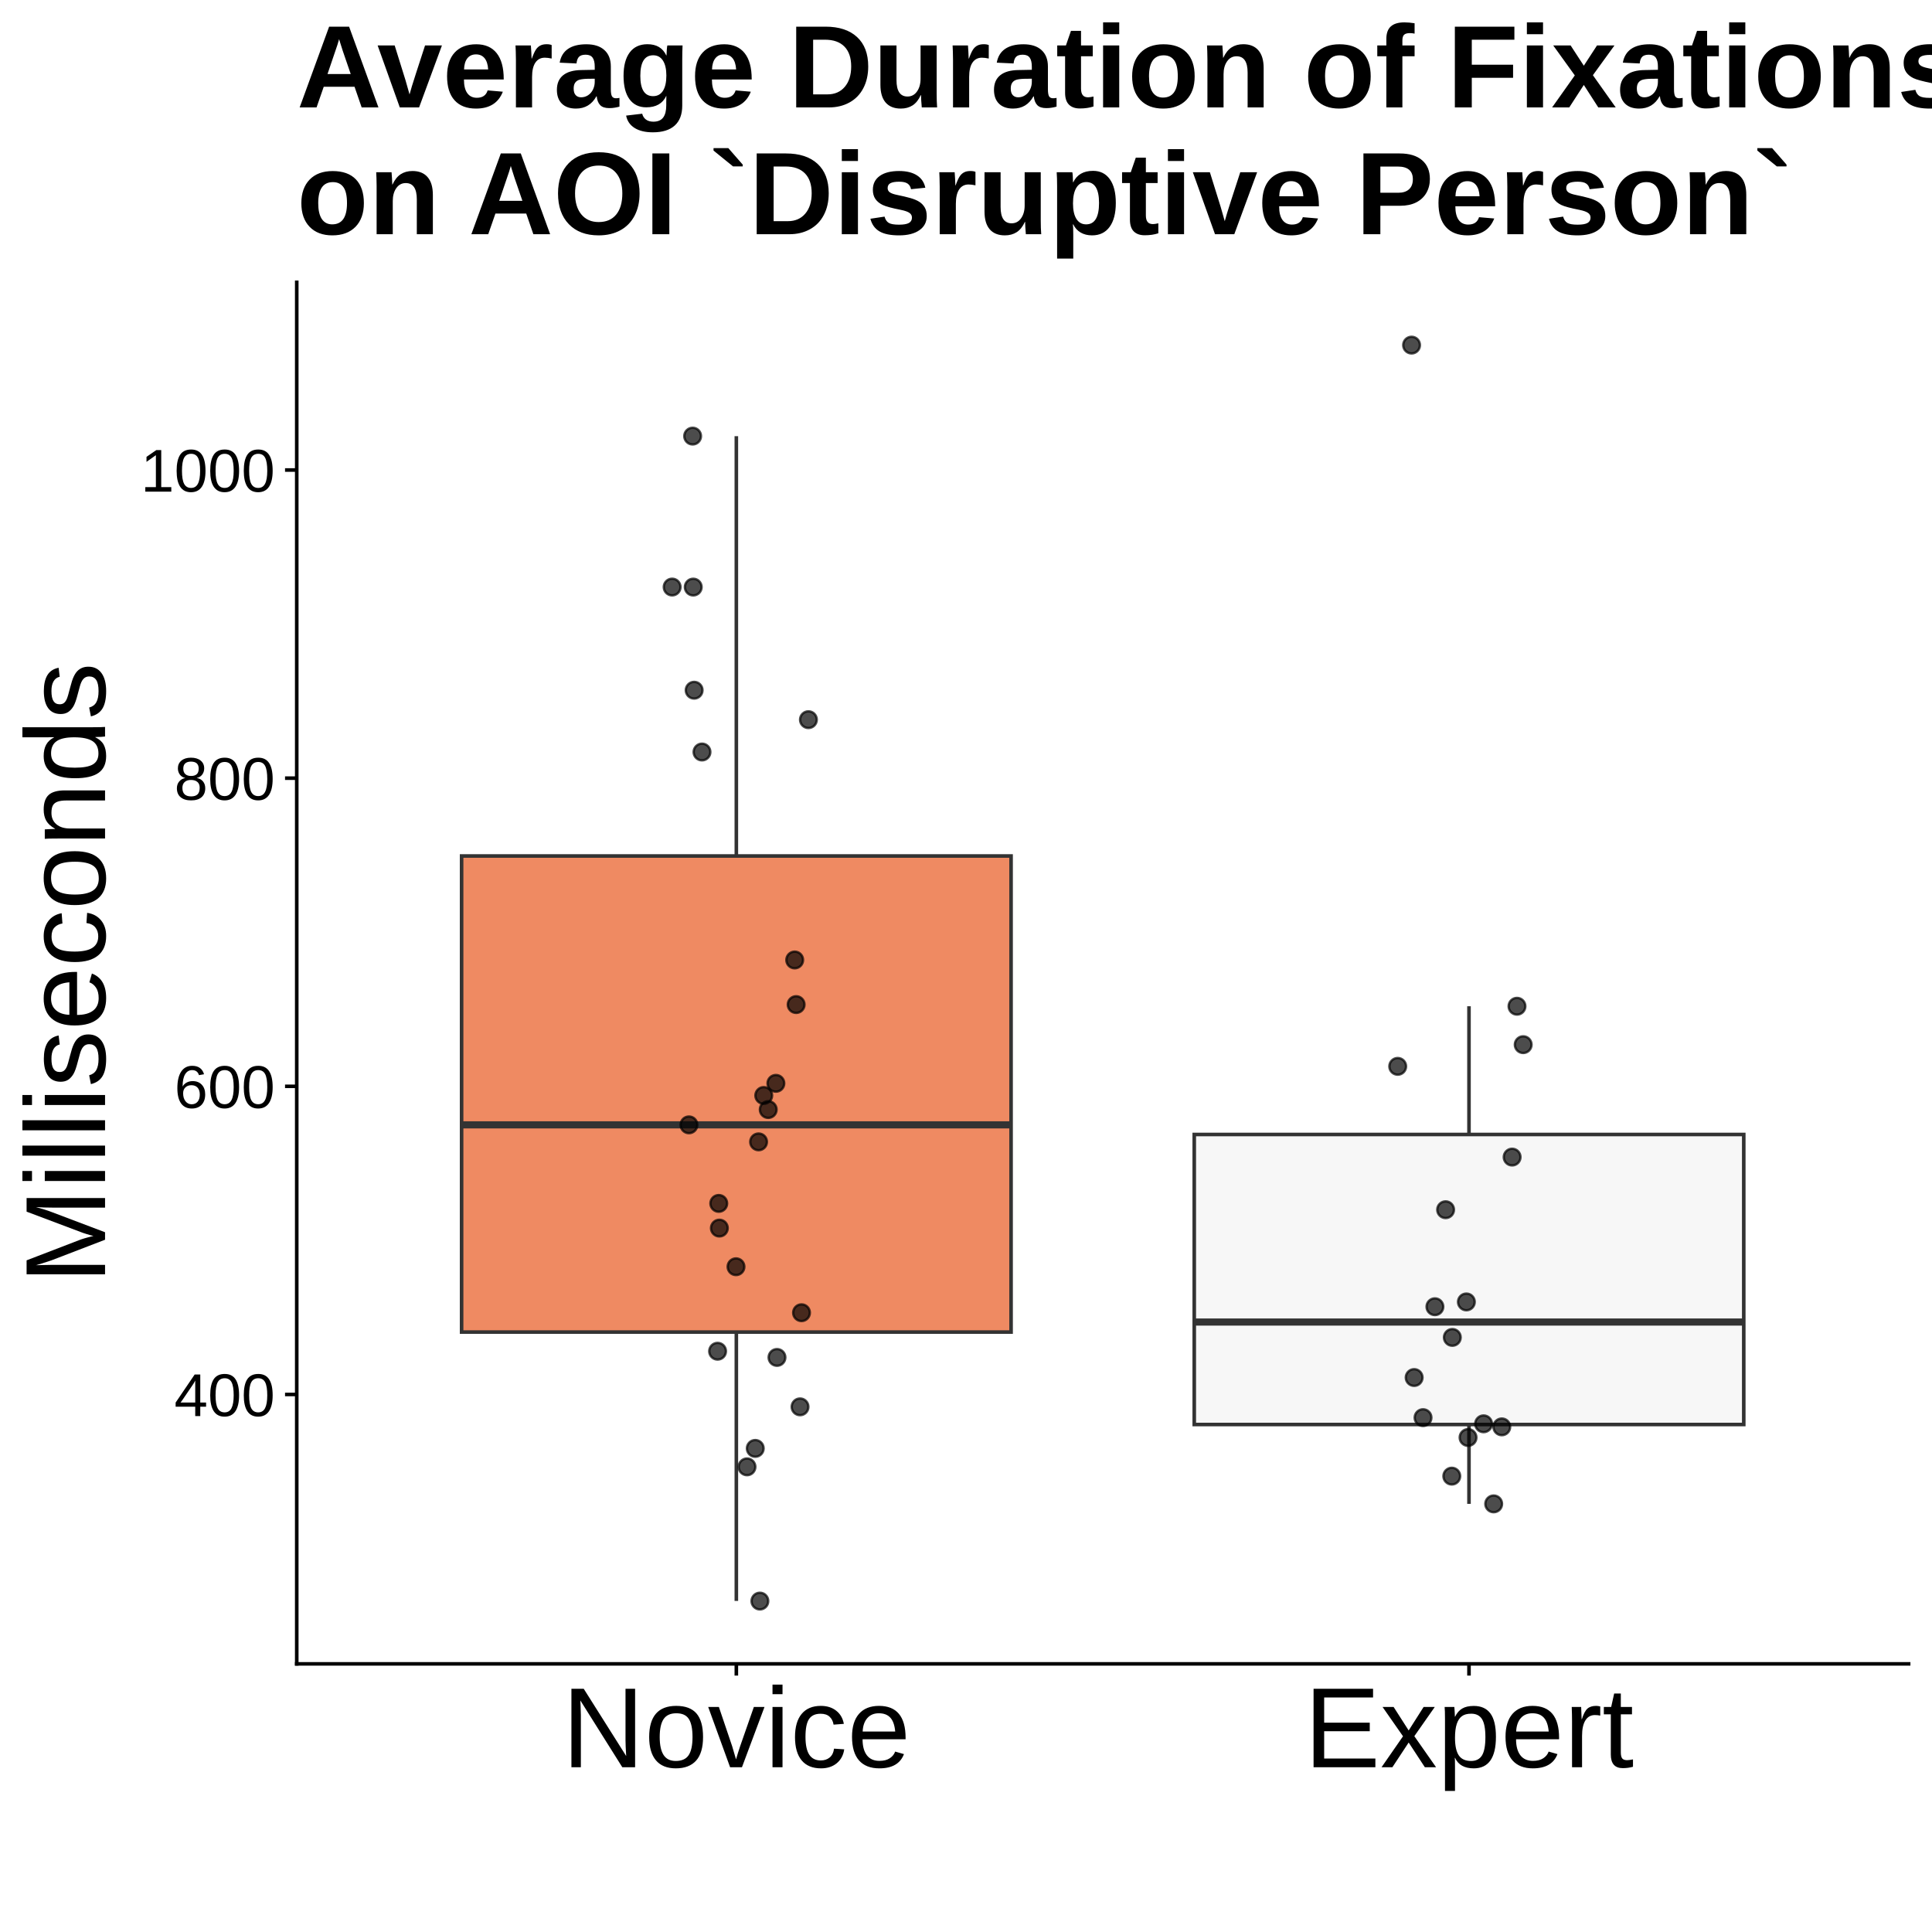
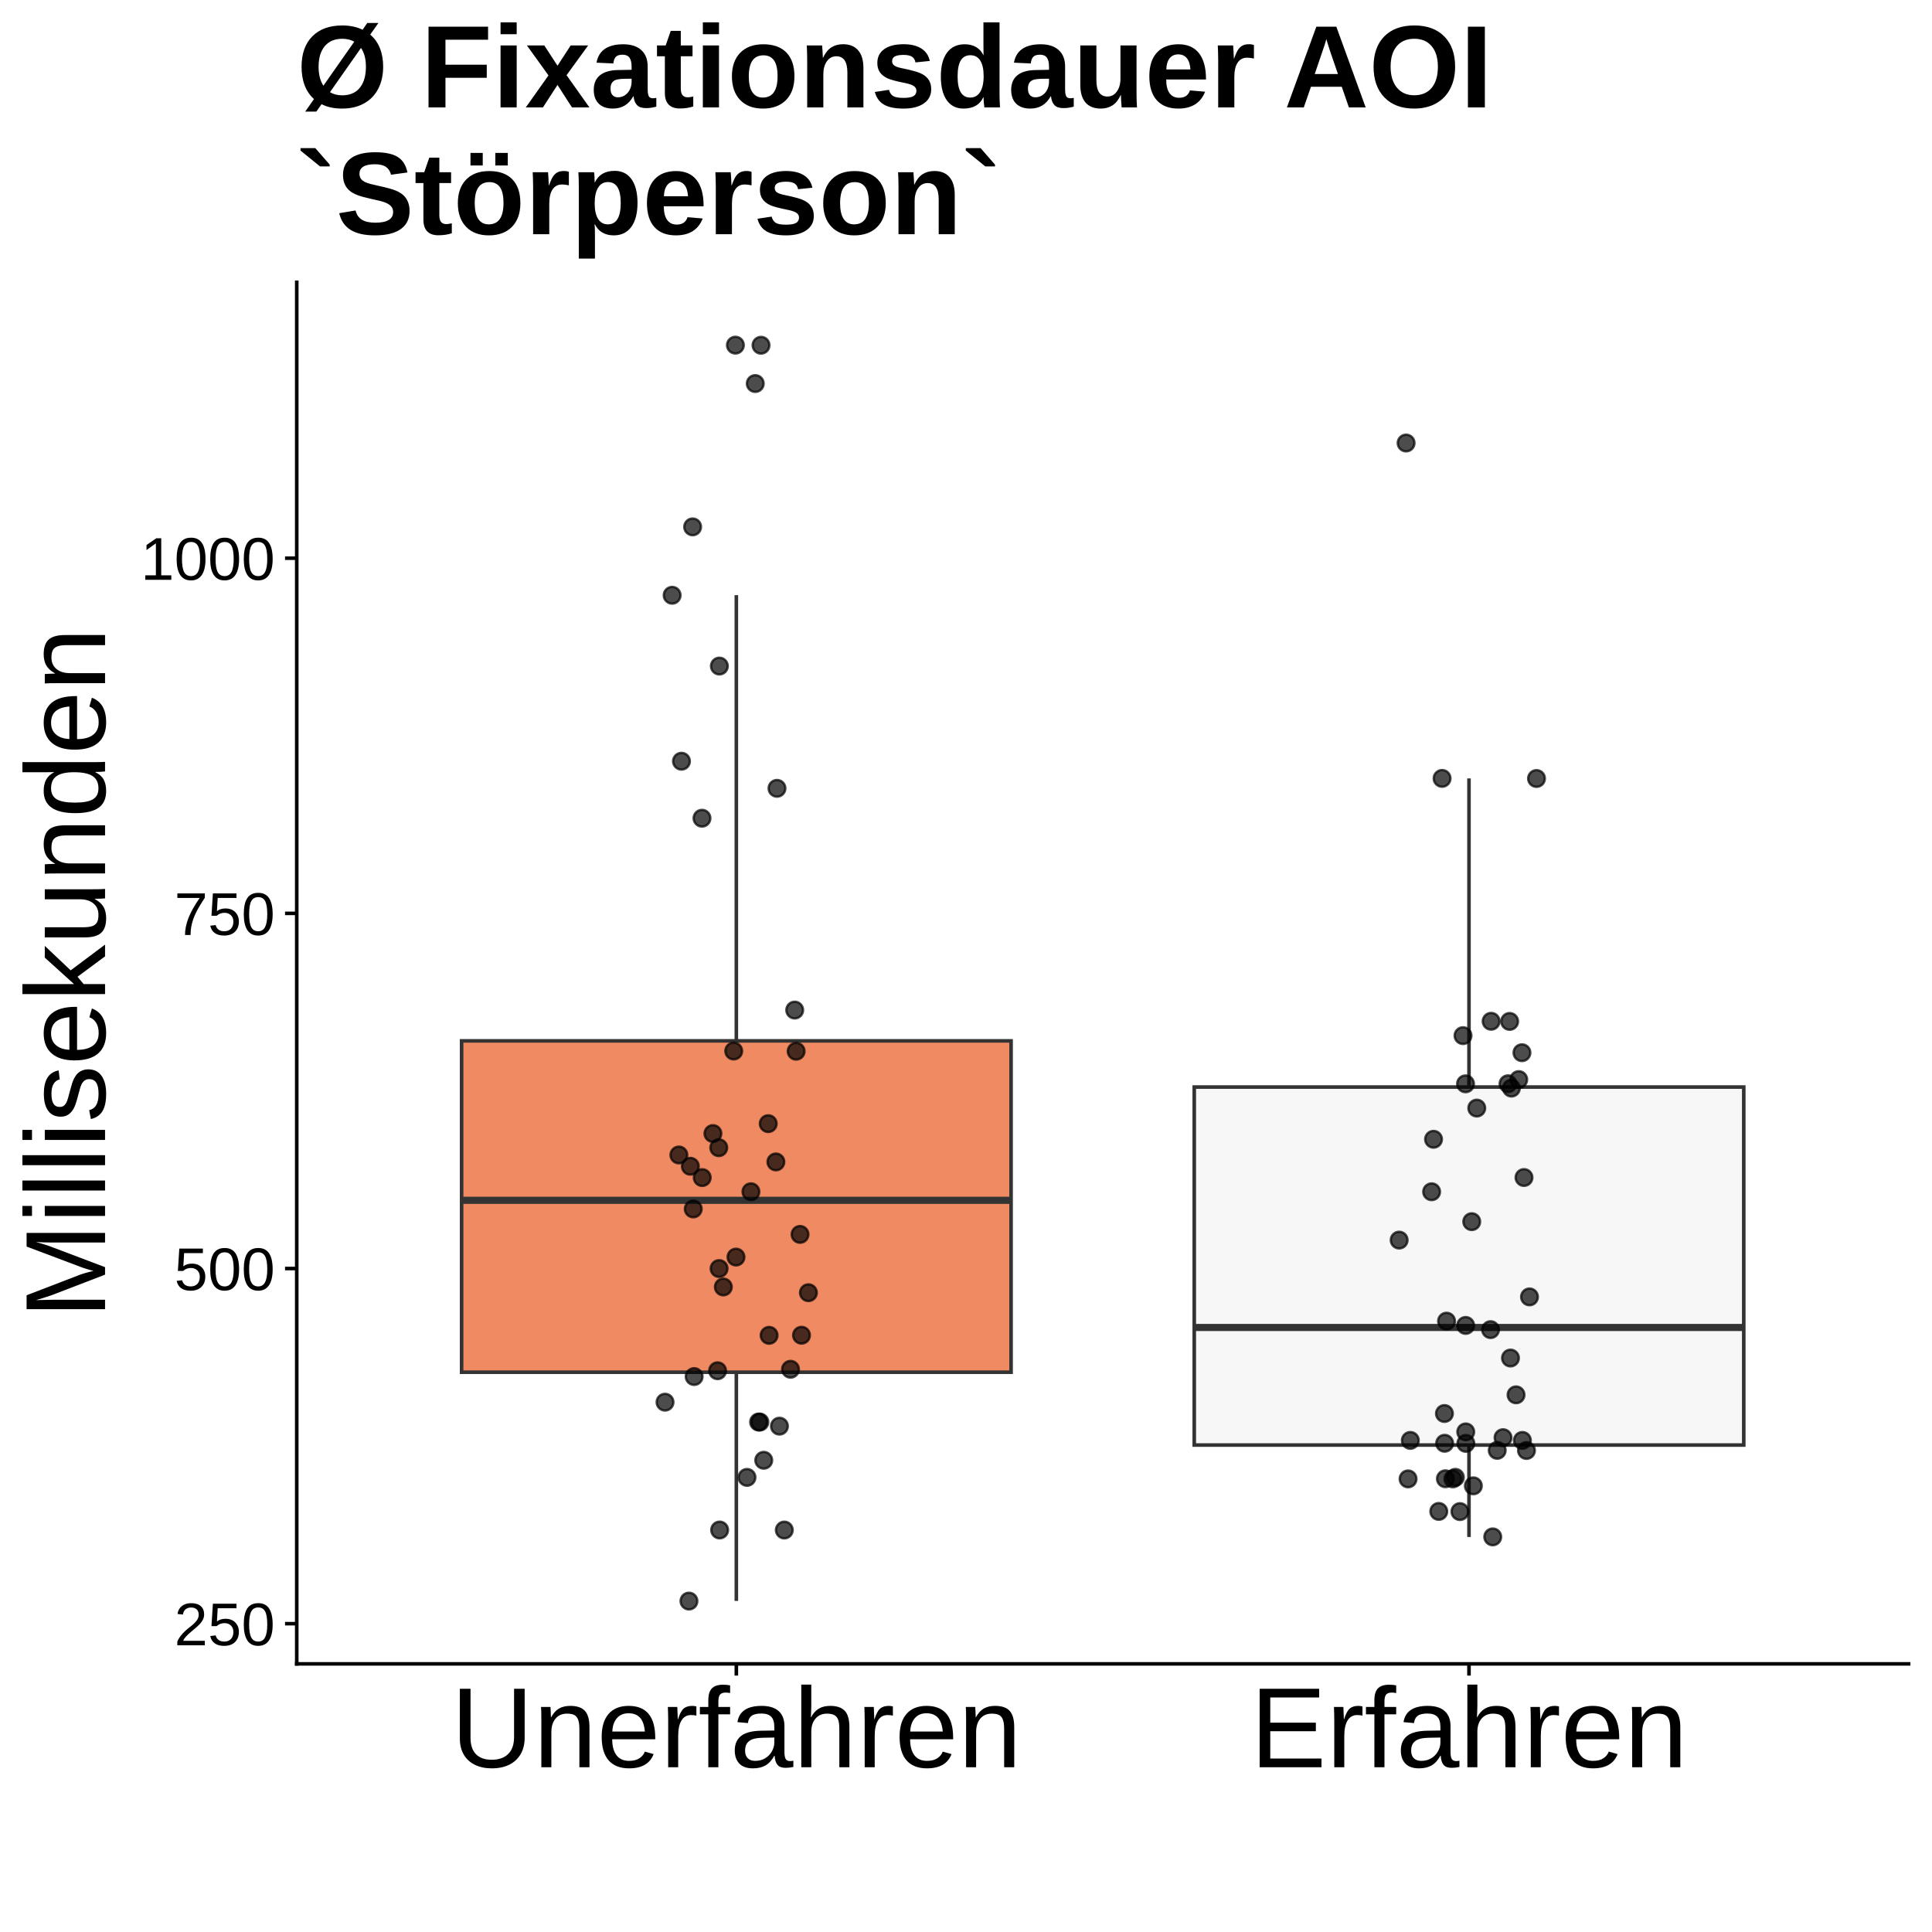
<svg xmlns="http://www.w3.org/2000/svg" class="svglite" width="576.00pt" height="576.00pt" viewBox="0 0 576.00 576.00">
  <defs>
    <style type="text/css">
    .svglite line, .svglite polyline, .svglite polygon, .svglite path, .svglite rect, .svglite circle {
      fill: none;
      stroke: #000000;
      stroke-linecap: round;
      stroke-linejoin: round;
      stroke-miterlimit: 10.00;
    }
    .svglite text {
      white-space: pre;
    }
  </style>
  </defs>
  <rect width="100%" height="100%" style="stroke: none; fill: none;" />
  <defs>
    <clipPath id="cpMC4wMHw1NzYuMDB8MC4wMHw1NzYuMDA=">
      <rect x="0.00" y="0.00" width="576.00" height="576.00" />
    </clipPath>
  </defs>
  <g clip-path="url(#cpMC4wMHw1NzYuMDB8MC4wMHw1NzYuMDA=)">
</g>
  <defs>
    <clipPath id="cpODguNDd8NTY5LjAzfDg0LjE3fDQ5Ni4wNg==">
      <rect x="88.47" y="84.17" width="480.56" height="411.89" />
    </clipPath>
  </defs>
  <g clip-path="url(#cpODguNDd8NTY5LjAzfDg0LjE3fDQ5Ni4wNg==)">
-     <line x1="219.53" y1="255.20" x2="219.53" y2="130.03" style="stroke-width: 1.07; stroke: #333333; stroke-linecap: butt;" />
-     <line x1="219.53" y1="397.14" x2="219.53" y2="477.30" style="stroke-width: 1.07; stroke: #333333; stroke-linecap: butt;" />
-     <polygon points="137.62,255.20 137.62,397.14 301.44,397.14 301.44,255.20 137.62,255.20 " style="stroke-width: 1.07; stroke: #333333; stroke-linecap: butt; stroke-linejoin: miter; fill: #EF8A62;" />
-     <line x1="137.62" y1="335.36" x2="301.44" y2="335.36" style="stroke-width: 2.13; stroke: #333333; stroke-linecap: butt; stroke-linejoin: miter;" />
-     <line x1="437.96" y1="338.23" x2="437.96" y2="299.99" style="stroke-width: 1.07; stroke: #333333; stroke-linecap: butt;" />
-     <line x1="437.96" y1="424.70" x2="437.96" y2="448.36" style="stroke-width: 1.07; stroke: #333333; stroke-linecap: butt;" />
-     <polygon points="356.05,338.23 356.05,424.70 519.88,424.70 519.88,338.23 356.05,338.23 " style="stroke-width: 1.07; stroke: #333333; stroke-linecap: butt; stroke-linejoin: miter; fill: #F7F7F7;" />
-     <line x1="356.05" y1="394.15" x2="519.88" y2="394.15" style="stroke-width: 2.13; stroke: #333333; stroke-linecap: butt; stroke-linejoin: miter;" />
-     <circle cx="209.29" cy="224.20" r="2.49" style="stroke-width: 0.71; stroke: #000000; stroke-opacity: 0.70; fill: #000000; fill-opacity: 0.70;" />
-     <circle cx="213.94" cy="402.85" r="2.49" style="stroke-width: 0.71; stroke: #000000; stroke-opacity: 0.70; fill: #000000; fill-opacity: 0.70;" />
-     <circle cx="222.71" cy="437.32" r="2.49" style="stroke-width: 0.71; stroke: #000000; stroke-opacity: 0.70; fill: #000000; fill-opacity: 0.70;" />
-     <circle cx="237.36" cy="299.50" r="2.49" style="stroke-width: 0.71; stroke: #000000; stroke-opacity: 0.70; fill: #000000; fill-opacity: 0.70;" />
-     <circle cx="206.50" cy="130.02" r="2.49" style="stroke-width: 0.71; stroke: #000000; stroke-opacity: 0.70; fill: #000000; fill-opacity: 0.70;" />
-     <circle cx="236.93" cy="286.20" r="2.49" style="stroke-width: 0.71; stroke: #000000; stroke-opacity: 0.70; fill: #000000; fill-opacity: 0.70;" />
-     <circle cx="238.96" cy="391.37" r="2.49" style="stroke-width: 0.71; stroke: #000000; stroke-opacity: 0.70; fill: #000000; fill-opacity: 0.70;" />
-     <circle cx="226.55" cy="477.34" r="2.49" style="stroke-width: 0.71; stroke: #000000; stroke-opacity: 0.70; fill: #000000; fill-opacity: 0.70;" />
-     <circle cx="225.17" cy="431.82" r="2.49" style="stroke-width: 0.71; stroke: #000000; stroke-opacity: 0.70; fill: #000000; fill-opacity: 0.70;" />
-     <circle cx="200.39" cy="175.02" r="2.49" style="stroke-width: 0.71; stroke: #000000; stroke-opacity: 0.70; fill: #000000; fill-opacity: 0.70;" />
-     <circle cx="206.68" cy="175.03" r="2.49" style="stroke-width: 0.71; stroke: #000000; stroke-opacity: 0.70; fill: #000000; fill-opacity: 0.70;" />
-     <circle cx="205.40" cy="335.36" r="2.49" style="stroke-width: 0.71; stroke: #000000; stroke-opacity: 0.70; fill: #000000; fill-opacity: 0.70;" />
-     <circle cx="227.70" cy="326.60" r="2.49" style="stroke-width: 0.71; stroke: #000000; stroke-opacity: 0.70; fill: #000000; fill-opacity: 0.70;" />
-     <circle cx="214.47" cy="366.14" r="2.49" style="stroke-width: 0.71; stroke: #000000; stroke-opacity: 0.70; fill: #000000; fill-opacity: 0.70;" />
-     <circle cx="231.32" cy="322.98" r="2.49" style="stroke-width: 0.71; stroke: #000000; stroke-opacity: 0.70; fill: #000000; fill-opacity: 0.70;" />
-     <circle cx="219.43" cy="377.66" r="2.49" style="stroke-width: 0.71; stroke: #000000; stroke-opacity: 0.70; fill: #000000; fill-opacity: 0.70;" />
-     <circle cx="229.04" cy="330.80" r="2.49" style="stroke-width: 0.71; stroke: #000000; stroke-opacity: 0.70; fill: #000000; fill-opacity: 0.70;" />
-     <circle cx="241.02" cy="214.56" r="2.49" style="stroke-width: 0.71; stroke: #000000; stroke-opacity: 0.70; fill: #000000; fill-opacity: 0.70;" />
-     <circle cx="214.29" cy="358.78" r="2.49" style="stroke-width: 0.71; stroke: #000000; stroke-opacity: 0.70; fill: #000000; fill-opacity: 0.70;" />
-     <circle cx="231.65" cy="404.70" r="2.49" style="stroke-width: 0.71; stroke: #000000; stroke-opacity: 0.70; fill: #000000; fill-opacity: 0.70;" />
-     <circle cx="238.52" cy="419.43" r="2.49" style="stroke-width: 0.71; stroke: #000000; stroke-opacity: 0.70; fill: #000000; fill-opacity: 0.70;" />
-     <circle cx="206.95" cy="205.78" r="2.49" style="stroke-width: 0.71; stroke: #000000; stroke-opacity: 0.70; fill: #000000; fill-opacity: 0.70;" />
-     <circle cx="226.16" cy="340.43" r="2.49" style="stroke-width: 0.71; stroke: #000000; stroke-opacity: 0.70; fill: #000000; fill-opacity: 0.70;" />
-     <circle cx="421.61" cy="410.69" r="2.49" style="stroke-width: 0.71; stroke: #000000; stroke-opacity: 0.70; fill: #000000; fill-opacity: 0.70;" />
-     <circle cx="427.80" cy="389.58" r="2.49" style="stroke-width: 0.71; stroke: #000000; stroke-opacity: 0.70; fill: #000000; fill-opacity: 0.70;" />
-     <circle cx="432.99" cy="398.73" r="2.49" style="stroke-width: 0.71; stroke: #000000; stroke-opacity: 0.70; fill: #000000; fill-opacity: 0.70;" />
-     <circle cx="416.71" cy="317.92" r="2.49" style="stroke-width: 0.71; stroke: #000000; stroke-opacity: 0.70; fill: #000000; fill-opacity: 0.70;" />
-     <circle cx="432.83" cy="440.09" r="2.49" style="stroke-width: 0.71; stroke: #000000; stroke-opacity: 0.70; fill: #000000; fill-opacity: 0.70;" />
-     <circle cx="454.12" cy="311.45" r="2.49" style="stroke-width: 0.71; stroke: #000000; stroke-opacity: 0.70; fill: #000000; fill-opacity: 0.70;" />
-     <circle cx="430.99" cy="360.66" r="2.49" style="stroke-width: 0.71; stroke: #000000; stroke-opacity: 0.70; fill: #000000; fill-opacity: 0.70;" />
-     <circle cx="437.18" cy="388.15" r="2.49" style="stroke-width: 0.71; stroke: #000000; stroke-opacity: 0.70; fill: #000000; fill-opacity: 0.70;" />
-     <circle cx="442.31" cy="424.49" r="2.49" style="stroke-width: 0.71; stroke: #000000; stroke-opacity: 0.70; fill: #000000; fill-opacity: 0.70;" />
-     <circle cx="437.68" cy="428.57" r="2.49" style="stroke-width: 0.71; stroke: #000000; stroke-opacity: 0.70; fill: #000000; fill-opacity: 0.70;" />
-     <circle cx="424.26" cy="422.65" r="2.49" style="stroke-width: 0.71; stroke: #000000; stroke-opacity: 0.70; fill: #000000; fill-opacity: 0.70;" />
-     <circle cx="452.27" cy="300.00" r="2.49" style="stroke-width: 0.71; stroke: #000000; stroke-opacity: 0.70; fill: #000000; fill-opacity: 0.70;" />
-     <circle cx="445.32" cy="448.36" r="2.49" style="stroke-width: 0.71; stroke: #000000; stroke-opacity: 0.70; fill: #000000; fill-opacity: 0.70;" />
-     <circle cx="450.82" cy="344.97" r="2.49" style="stroke-width: 0.71; stroke: #000000; stroke-opacity: 0.70; fill: #000000; fill-opacity: 0.70;" />
-     <circle cx="420.84" cy="102.89" r="2.49" style="stroke-width: 0.71; stroke: #000000; stroke-opacity: 0.70; fill: #000000; fill-opacity: 0.70;" />
-     <circle cx="447.74" cy="425.40" r="2.49" style="stroke-width: 0.71; stroke: #000000; stroke-opacity: 0.70; fill: #000000; fill-opacity: 0.70;" />
+     <line x1="219.53" y1="310.32" x2="219.53" y2="177.44" style="stroke-width: 1.07; stroke: #333333; stroke-linecap: butt;" />
+     <line x1="219.53" y1="409.11" x2="219.53" y2="477.30" style="stroke-width: 1.07; stroke: #333333; stroke-linecap: butt;" />
+     <polygon points="137.62,310.32 137.62,409.11 301.44,409.11 301.44,310.32 137.62,310.32 " style="stroke-width: 1.07; stroke: #333333; stroke-linecap: butt; stroke-linejoin: miter; fill: #EF8A62;" />
+     <line x1="137.62" y1="357.86" x2="301.44" y2="357.86" style="stroke-width: 2.13; stroke: #333333; stroke-linecap: butt; stroke-linejoin: miter;" />
+     <line x1="437.96" y1="324.09" x2="437.96" y2="232.07" style="stroke-width: 1.07; stroke: #333333; stroke-linecap: butt;" />
+     <line x1="437.96" y1="430.82" x2="437.96" y2="458.24" style="stroke-width: 1.07; stroke: #333333; stroke-linecap: butt;" />
+     <polygon points="356.05,324.09 356.05,430.82 519.88,430.82 519.88,324.09 356.05,324.09 " style="stroke-width: 1.07; stroke: #333333; stroke-linecap: butt; stroke-linejoin: miter; fill: #F7F7F7;" />
+     <line x1="356.05" y1="395.77" x2="519.88" y2="395.77" style="stroke-width: 2.13; stroke: #333333; stroke-linecap: butt; stroke-linejoin: miter;" />
+     <circle cx="209.29" cy="243.94" r="2.49" style="stroke-width: 0.71; stroke: #000000; stroke-opacity: 0.70; fill: #000000; fill-opacity: 0.70;" />
+     <circle cx="213.94" cy="408.67" r="2.49" style="stroke-width: 0.71; stroke: #000000; stroke-opacity: 0.70; fill: #000000; fill-opacity: 0.70;" />
+     <circle cx="222.71" cy="440.46" r="2.49" style="stroke-width: 0.71; stroke: #000000; stroke-opacity: 0.70; fill: #000000; fill-opacity: 0.70;" />
+     <circle cx="237.36" cy="313.41" r="2.49" style="stroke-width: 0.71; stroke: #000000; stroke-opacity: 0.70; fill: #000000; fill-opacity: 0.70;" />
+     <circle cx="206.50" cy="157.08" r="2.49" style="stroke-width: 0.71; stroke: #000000; stroke-opacity: 0.70; fill: #000000; fill-opacity: 0.70;" />
+     <circle cx="236.93" cy="301.14" r="2.49" style="stroke-width: 0.71; stroke: #000000; stroke-opacity: 0.70; fill: #000000; fill-opacity: 0.70;" />
+     <circle cx="238.96" cy="398.08" r="2.49" style="stroke-width: 0.71; stroke: #000000; stroke-opacity: 0.70; fill: #000000; fill-opacity: 0.70;" />
+     <circle cx="226.55" cy="423.97" r="2.49" style="stroke-width: 0.71; stroke: #000000; stroke-opacity: 0.70; fill: #000000; fill-opacity: 0.70;" />
+     <circle cx="225.17" cy="114.35" r="2.49" style="stroke-width: 0.71; stroke: #000000; stroke-opacity: 0.70; fill: #000000; fill-opacity: 0.70;" />
+     <circle cx="200.39" cy="177.47" r="2.49" style="stroke-width: 0.71; stroke: #000000; stroke-opacity: 0.70; fill: #000000; fill-opacity: 0.70;" />
+     <circle cx="206.68" cy="360.43" r="2.49" style="stroke-width: 0.71; stroke: #000000; stroke-opacity: 0.70; fill: #000000; fill-opacity: 0.70;" />
+     <circle cx="205.40" cy="477.34" r="2.49" style="stroke-width: 0.71; stroke: #000000; stroke-opacity: 0.70; fill: #000000; fill-opacity: 0.70;" />
+     <circle cx="227.70" cy="435.36" r="2.49" style="stroke-width: 0.71; stroke: #000000; stroke-opacity: 0.70; fill: #000000; fill-opacity: 0.70;" />
+     <circle cx="214.47" cy="198.58" r="2.49" style="stroke-width: 0.71; stroke: #000000; stroke-opacity: 0.70; fill: #000000; fill-opacity: 0.70;" />
+     <circle cx="231.32" cy="346.41" r="2.49" style="stroke-width: 0.71; stroke: #000000; stroke-opacity: 0.70; fill: #000000; fill-opacity: 0.70;" />
+     <circle cx="219.43" cy="374.78" r="2.49" style="stroke-width: 0.71; stroke: #000000; stroke-opacity: 0.70; fill: #000000; fill-opacity: 0.70;" />
+     <circle cx="229.04" cy="335.00" r="2.49" style="stroke-width: 0.71; stroke: #000000; stroke-opacity: 0.70; fill: #000000; fill-opacity: 0.70;" />
+     <circle cx="241.02" cy="385.40" r="2.49" style="stroke-width: 0.71; stroke: #000000; stroke-opacity: 0.70; fill: #000000; fill-opacity: 0.70;" />
+     <circle cx="214.29" cy="342.17" r="2.49" style="stroke-width: 0.71; stroke: #000000; stroke-opacity: 0.70; fill: #000000; fill-opacity: 0.70;" />
+     <circle cx="231.65" cy="235.03" r="2.49" style="stroke-width: 0.71; stroke: #000000; stroke-opacity: 0.70; fill: #000000; fill-opacity: 0.70;" />
+     <circle cx="238.52" cy="368.02" r="2.49" style="stroke-width: 0.71; stroke: #000000; stroke-opacity: 0.70; fill: #000000; fill-opacity: 0.70;" />
+     <circle cx="206.95" cy="410.40" r="2.49" style="stroke-width: 0.71; stroke: #000000; stroke-opacity: 0.70; fill: #000000; fill-opacity: 0.70;" />
+     <circle cx="226.16" cy="423.96" r="2.49" style="stroke-width: 0.71; stroke: #000000; stroke-opacity: 0.70; fill: #000000; fill-opacity: 0.70;" />
+     <circle cx="203.17" cy="226.95" r="2.49" style="stroke-width: 0.71; stroke: #000000; stroke-opacity: 0.70; fill: #000000; fill-opacity: 0.70;" />
+     <circle cx="209.36" cy="351.08" r="2.49" style="stroke-width: 0.71; stroke: #000000; stroke-opacity: 0.70; fill: #000000; fill-opacity: 0.70;" />
+     <circle cx="214.55" cy="456.15" r="2.49" style="stroke-width: 0.71; stroke: #000000; stroke-opacity: 0.70; fill: #000000; fill-opacity: 0.70;" />
+     <circle cx="198.27" cy="418.04" r="2.49" style="stroke-width: 0.71; stroke: #000000; stroke-opacity: 0.70; fill: #000000; fill-opacity: 0.70;" />
+     <circle cx="214.39" cy="378.20" r="2.49" style="stroke-width: 0.71; stroke: #000000; stroke-opacity: 0.70; fill: #000000; fill-opacity: 0.70;" />
+     <circle cx="235.68" cy="408.23" r="2.49" style="stroke-width: 0.71; stroke: #000000; stroke-opacity: 0.70; fill: #000000; fill-opacity: 0.70;" />
+     <circle cx="212.55" cy="337.95" r="2.49" style="stroke-width: 0.71; stroke: #000000; stroke-opacity: 0.70; fill: #000000; fill-opacity: 0.70;" />
+     <circle cx="218.75" cy="313.35" r="2.49" style="stroke-width: 0.71; stroke: #000000; stroke-opacity: 0.70; fill: #000000; fill-opacity: 0.70;" />
+     <circle cx="223.88" cy="355.30" r="2.49" style="stroke-width: 0.71; stroke: #000000; stroke-opacity: 0.70; fill: #000000; fill-opacity: 0.70;" />
+     <circle cx="219.25" cy="102.90" r="2.49" style="stroke-width: 0.71; stroke: #000000; stroke-opacity: 0.70; fill: #000000; fill-opacity: 0.70;" />
+     <circle cx="205.82" cy="347.71" r="2.49" style="stroke-width: 0.71; stroke: #000000; stroke-opacity: 0.70; fill: #000000; fill-opacity: 0.70;" />
+     <circle cx="233.83" cy="456.16" r="2.49" style="stroke-width: 0.71; stroke: #000000; stroke-opacity: 0.70; fill: #000000; fill-opacity: 0.70;" />
+     <circle cx="226.89" cy="102.93" r="2.49" style="stroke-width: 0.71; stroke: #000000; stroke-opacity: 0.70; fill: #000000; fill-opacity: 0.70;" />
+     <circle cx="232.38" cy="425.19" r="2.49" style="stroke-width: 0.71; stroke: #000000; stroke-opacity: 0.70; fill: #000000; fill-opacity: 0.70;" />
+     <circle cx="202.40" cy="344.34" r="2.49" style="stroke-width: 0.71; stroke: #000000; stroke-opacity: 0.70; fill: #000000; fill-opacity: 0.70;" />
+     <circle cx="229.30" cy="398.11" r="2.49" style="stroke-width: 0.71; stroke: #000000; stroke-opacity: 0.70; fill: #000000; fill-opacity: 0.70;" />
+     <circle cx="215.65" cy="383.69" r="2.49" style="stroke-width: 0.71; stroke: #000000; stroke-opacity: 0.70; fill: #000000; fill-opacity: 0.70;" />
+     <circle cx="451.99" cy="415.85" r="2.49" style="stroke-width: 0.71; stroke: #000000; stroke-opacity: 0.70; fill: #000000; fill-opacity: 0.70;" />
+     <circle cx="444.39" cy="396.41" r="2.49" style="stroke-width: 0.71; stroke: #000000; stroke-opacity: 0.70; fill: #000000; fill-opacity: 0.70;" />
+     <circle cx="450.33" cy="404.88" r="2.49" style="stroke-width: 0.71; stroke: #000000; stroke-opacity: 0.70; fill: #000000; fill-opacity: 0.70;" />
+     <circle cx="440.28" cy="330.36" r="2.49" style="stroke-width: 0.71; stroke: #000000; stroke-opacity: 0.70; fill: #000000; fill-opacity: 0.70;" />
+     <circle cx="439.26" cy="442.98" r="2.49" style="stroke-width: 0.71; stroke: #000000; stroke-opacity: 0.70; fill: #000000; fill-opacity: 0.70;" />
+     <circle cx="450.61" cy="324.41" r="2.49" style="stroke-width: 0.71; stroke: #000000; stroke-opacity: 0.70; fill: #000000; fill-opacity: 0.70;" />
+     <circle cx="417.14" cy="369.72" r="2.49" style="stroke-width: 0.71; stroke: #000000; stroke-opacity: 0.70; fill: #000000; fill-opacity: 0.70;" />
+     <circle cx="436.97" cy="395.16" r="2.49" style="stroke-width: 0.71; stroke: #000000; stroke-opacity: 0.70; fill: #000000; fill-opacity: 0.70;" />
+     <circle cx="448.11" cy="428.62" r="2.49" style="stroke-width: 0.71; stroke: #000000; stroke-opacity: 0.70; fill: #000000; fill-opacity: 0.70;" />
+     <circle cx="446.38" cy="432.40" r="2.49" style="stroke-width: 0.71; stroke: #000000; stroke-opacity: 0.70; fill: #000000; fill-opacity: 0.70;" />
+     <circle cx="436.99" cy="426.90" r="2.49" style="stroke-width: 0.71; stroke: #000000; stroke-opacity: 0.70; fill: #000000; fill-opacity: 0.70;" />
+     <circle cx="453.75" cy="313.85" r="2.49" style="stroke-width: 0.71; stroke: #000000; stroke-opacity: 0.70; fill: #000000; fill-opacity: 0.70;" />
+     <circle cx="435.26" cy="450.66" r="2.49" style="stroke-width: 0.71; stroke: #000000; stroke-opacity: 0.70; fill: #000000; fill-opacity: 0.70;" />
+     <circle cx="426.82" cy="355.31" r="2.49" style="stroke-width: 0.71; stroke: #000000; stroke-opacity: 0.70; fill: #000000; fill-opacity: 0.70;" />
+     <circle cx="419.21" cy="132.08" r="2.49" style="stroke-width: 0.71; stroke: #000000; stroke-opacity: 0.70; fill: #000000; fill-opacity: 0.70;" />
+     <circle cx="420.47" cy="429.44" r="2.49" style="stroke-width: 0.71; stroke: #000000; stroke-opacity: 0.70; fill: #000000; fill-opacity: 0.70;" />
+     <circle cx="429.94" cy="232.07" r="2.49" style="stroke-width: 0.71; stroke: #000000; stroke-opacity: 0.70; fill: #000000; fill-opacity: 0.70;" />
+     <circle cx="438.78" cy="364.22" r="2.49" style="stroke-width: 0.71; stroke: #000000; stroke-opacity: 0.70; fill: #000000; fill-opacity: 0.70;" />
+     <circle cx="445.04" cy="458.20" r="2.49" style="stroke-width: 0.71; stroke: #000000; stroke-opacity: 0.70; fill: #000000; fill-opacity: 0.70;" />
+     <circle cx="433.89" cy="440.45" r="2.49" style="stroke-width: 0.71; stroke: #000000; stroke-opacity: 0.70; fill: #000000; fill-opacity: 0.70;" />
+     <circle cx="456.00" cy="386.65" r="2.49" style="stroke-width: 0.71; stroke: #000000; stroke-opacity: 0.70; fill: #000000; fill-opacity: 0.70;" />
+     <circle cx="428.95" cy="450.61" r="2.49" style="stroke-width: 0.71; stroke: #000000; stroke-opacity: 0.70; fill: #000000; fill-opacity: 0.70;" />
+     <circle cx="436.18" cy="308.76" r="2.49" style="stroke-width: 0.71; stroke: #000000; stroke-opacity: 0.70; fill: #000000; fill-opacity: 0.70;" />
+     <circle cx="430.64" cy="421.42" r="2.49" style="stroke-width: 0.71; stroke: #000000; stroke-opacity: 0.70; fill: #000000; fill-opacity: 0.70;" />
+     <circle cx="444.56" cy="304.48" r="2.49" style="stroke-width: 0.71; stroke: #000000; stroke-opacity: 0.70; fill: #000000; fill-opacity: 0.70;" />
+     <circle cx="427.39" cy="339.66" r="2.49" style="stroke-width: 0.71; stroke: #000000; stroke-opacity: 0.70; fill: #000000; fill-opacity: 0.70;" />
+     <circle cx="437.03" cy="430.32" r="2.49" style="stroke-width: 0.71; stroke: #000000; stroke-opacity: 0.70; fill: #000000; fill-opacity: 0.70;" />
+     <circle cx="449.60" cy="323.11" r="2.49" style="stroke-width: 0.71; stroke: #000000; stroke-opacity: 0.70; fill: #000000; fill-opacity: 0.70;" />
+     <circle cx="419.80" cy="440.91" r="2.49" style="stroke-width: 0.71; stroke: #000000; stroke-opacity: 0.70; fill: #000000; fill-opacity: 0.70;" />
+     <circle cx="454.36" cy="351.06" r="2.49" style="stroke-width: 0.71; stroke: #000000; stroke-opacity: 0.70; fill: #000000; fill-opacity: 0.70;" />
+     <circle cx="430.93" cy="440.87" r="2.49" style="stroke-width: 0.71; stroke: #000000; stroke-opacity: 0.70; fill: #000000; fill-opacity: 0.70;" />
+     <circle cx="452.79" cy="321.86" r="2.49" style="stroke-width: 0.71; stroke: #000000; stroke-opacity: 0.70; fill: #000000; fill-opacity: 0.70;" />
+     <circle cx="431.27" cy="393.88" r="2.49" style="stroke-width: 0.71; stroke: #000000; stroke-opacity: 0.70; fill: #000000; fill-opacity: 0.70;" />
+     <circle cx="430.70" cy="430.29" r="2.49" style="stroke-width: 0.71; stroke: #000000; stroke-opacity: 0.70; fill: #000000; fill-opacity: 0.70;" />
+     <circle cx="436.93" cy="323.13" r="2.49" style="stroke-width: 0.71; stroke: #000000; stroke-opacity: 0.70; fill: #000000; fill-opacity: 0.70;" />
+     <circle cx="455.10" cy="432.44" r="2.49" style="stroke-width: 0.71; stroke: #000000; stroke-opacity: 0.70; fill: #000000; fill-opacity: 0.70;" />
+     <circle cx="453.88" cy="429.44" r="2.49" style="stroke-width: 0.71; stroke: #000000; stroke-opacity: 0.70; fill: #000000; fill-opacity: 0.70;" />
+     <circle cx="433.16" cy="440.91" r="2.49" style="stroke-width: 0.71; stroke: #000000; stroke-opacity: 0.70; fill: #000000; fill-opacity: 0.70;" />
+     <circle cx="450.08" cy="304.52" r="2.49" style="stroke-width: 0.71; stroke: #000000; stroke-opacity: 0.70; fill: #000000; fill-opacity: 0.70;" />
+     <circle cx="458.09" cy="232.10" r="2.49" style="stroke-width: 0.71; stroke: #000000; stroke-opacity: 0.70; fill: #000000; fill-opacity: 0.70;" />
  </g>
  <g clip-path="url(#cpMC4wMHw1NzYuMDB8MC4wMHw1NzYuMDA=)">
    <polyline points="88.47,496.06 88.47,84.17 " style="stroke-width: 1.07; stroke-linecap: square;" />
-     <text x="81.99" y="422.19" text-anchor="end" style="font-size: 18.00px; font-family: &quot;Arial&quot;;" textLength="30.02px" lengthAdjust="spacingAndGlyphs">400</text>
-     <text x="81.99" y="330.32" text-anchor="end" style="font-size: 18.00px; font-family: &quot;Arial&quot;;" textLength="30.02px" lengthAdjust="spacingAndGlyphs">600</text>
-     <text x="81.99" y="238.45" text-anchor="end" style="font-size: 18.00px; font-family: &quot;Arial&quot;;" textLength="30.02px" lengthAdjust="spacingAndGlyphs">800</text>
-     <text x="81.99" y="146.58" text-anchor="end" style="font-size: 18.00px; font-family: &quot;Arial&quot;;" textLength="40.03px" lengthAdjust="spacingAndGlyphs">1000</text>
-     <polyline points="84.98,415.74 88.47,415.74 " style="stroke-width: 1.07; stroke-linecap: butt;" />
-     <polyline points="84.98,323.87 88.47,323.87 " style="stroke-width: 1.07; stroke-linecap: butt;" />
-     <polyline points="84.98,232.00 88.47,232.00 " style="stroke-width: 1.07; stroke-linecap: butt;" />
-     <polyline points="84.98,140.13 88.47,140.13 " style="stroke-width: 1.07; stroke-linecap: butt;" />
+     <text x="81.99" y="490.52" text-anchor="end" style="font-size: 18.00px; font-family: &quot;Arial&quot;;" textLength="30.02px" lengthAdjust="spacingAndGlyphs">250</text>
+     <text x="81.99" y="384.64" text-anchor="end" style="font-size: 18.00px; font-family: &quot;Arial&quot;;" textLength="30.02px" lengthAdjust="spacingAndGlyphs">500</text>
+     <text x="81.99" y="278.75" text-anchor="end" style="font-size: 18.00px; font-family: &quot;Arial&quot;;" textLength="30.02px" lengthAdjust="spacingAndGlyphs">750</text>
+     <text x="81.99" y="172.87" text-anchor="end" style="font-size: 18.00px; font-family: &quot;Arial&quot;;" textLength="40.03px" lengthAdjust="spacingAndGlyphs">1000</text>
+     <polyline points="84.98,484.08 88.47,484.08 " style="stroke-width: 1.07; stroke-linecap: butt;" />
+     <polyline points="84.98,378.19 88.47,378.19 " style="stroke-width: 1.07; stroke-linecap: butt;" />
+     <polyline points="84.98,272.31 88.47,272.31 " style="stroke-width: 1.07; stroke-linecap: butt;" />
+     <polyline points="84.98,166.42 88.47,166.42 " style="stroke-width: 1.07; stroke-linecap: butt;" />
    <polyline points="88.47,496.06 569.03,496.06 " style="stroke-width: 1.07; stroke-linecap: square;" />
    <polyline points="219.53,499.55 219.53,496.06 " style="stroke-width: 1.07; stroke-linecap: butt;" />
    <polyline points="437.96,499.55 437.96,496.06 " style="stroke-width: 1.07; stroke-linecap: butt;" />
-     <text x="219.53" y="526.88" text-anchor="middle" style="font-size: 34.00px; font-family: &quot;Arial&quot;;" textLength="103.92px" lengthAdjust="spacingAndGlyphs">Novice</text>
-     <text x="437.96" y="526.88" text-anchor="middle" style="font-size: 34.00px; font-family: &quot;Arial&quot;;" textLength="98.26px" lengthAdjust="spacingAndGlyphs">Expert</text>
-     <text transform="translate(31.32,290.12) rotate(-90)" text-anchor="middle" style="font-size: 34.00px; font-family: &quot;Arial&quot;;" textLength="185.16px" lengthAdjust="spacingAndGlyphs">Milliseconds</text>
-     <text x="88.47" y="32.03" style="font-size: 35.00px; font-weight: bold; font-family: &quot;Arial&quot;;" textLength="496.53px" lengthAdjust="spacingAndGlyphs">Average Duration of Fixations</text>
-     <text x="88.47" y="69.83" style="font-size: 35.00px; font-weight: bold; font-family: &quot;Arial&quot;;" textLength="445.96px" lengthAdjust="spacingAndGlyphs">on AOI `Disruptive Person`</text>
+     <text x="219.53" y="526.88" text-anchor="middle" style="font-size: 34.00px; font-family: &quot;Arial&quot;;" textLength="170.08px" lengthAdjust="spacingAndGlyphs">Unerfahren</text>
+     <text x="437.96" y="526.88" text-anchor="middle" style="font-size: 34.00px; font-family: &quot;Arial&quot;;" textLength="130.39px" lengthAdjust="spacingAndGlyphs">Erfahren</text>
+     <text transform="translate(31.32,290.12) rotate(-90)" text-anchor="middle" style="font-size: 34.00px; font-family: &quot;Arial&quot;;" textLength="205.97px" lengthAdjust="spacingAndGlyphs">Millisekunden</text>
+     <text x="88.47" y="32.03" style="font-size: 35.00px; font-weight: bold; font-family: &quot;Arial&quot;;" textLength="356.53px" lengthAdjust="spacingAndGlyphs">Ø Fixationsdauer AOI</text>
+     <text x="88.47" y="69.83" style="font-size: 35.00px; font-weight: bold; font-family: &quot;Arial&quot;;" textLength="209.99px" lengthAdjust="spacingAndGlyphs">`Störperson`</text>
  </g>
</svg>
